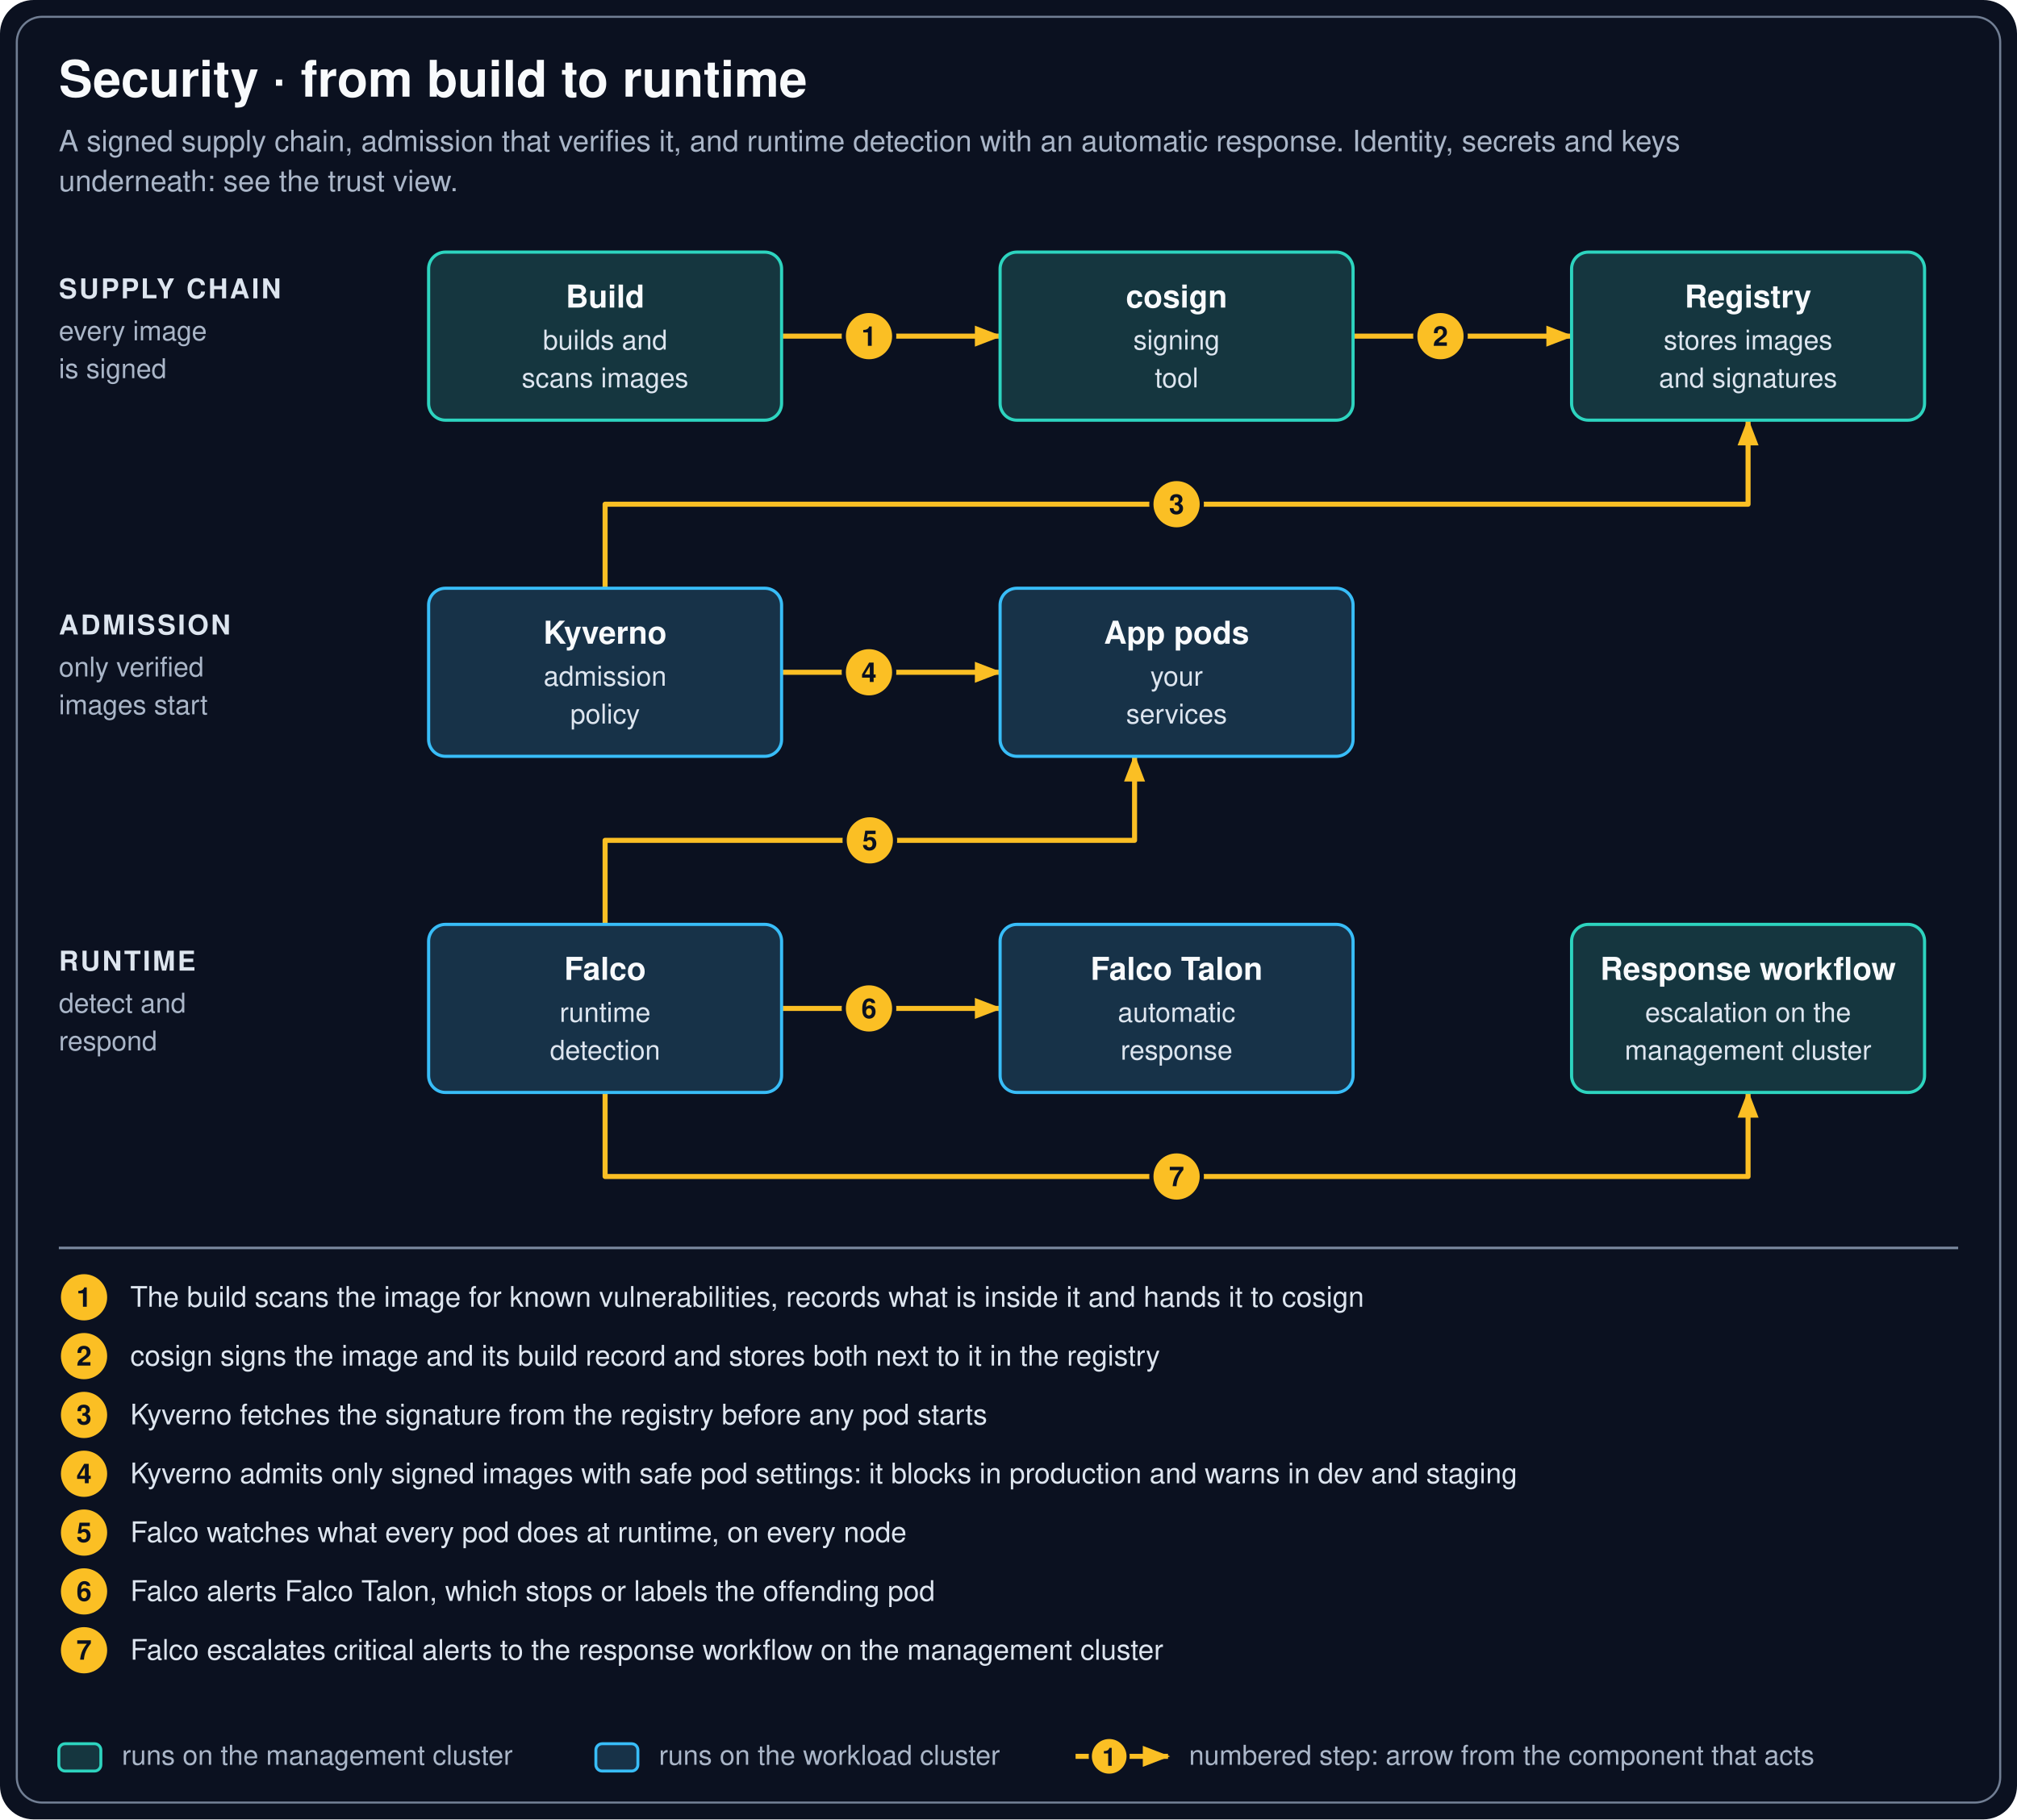
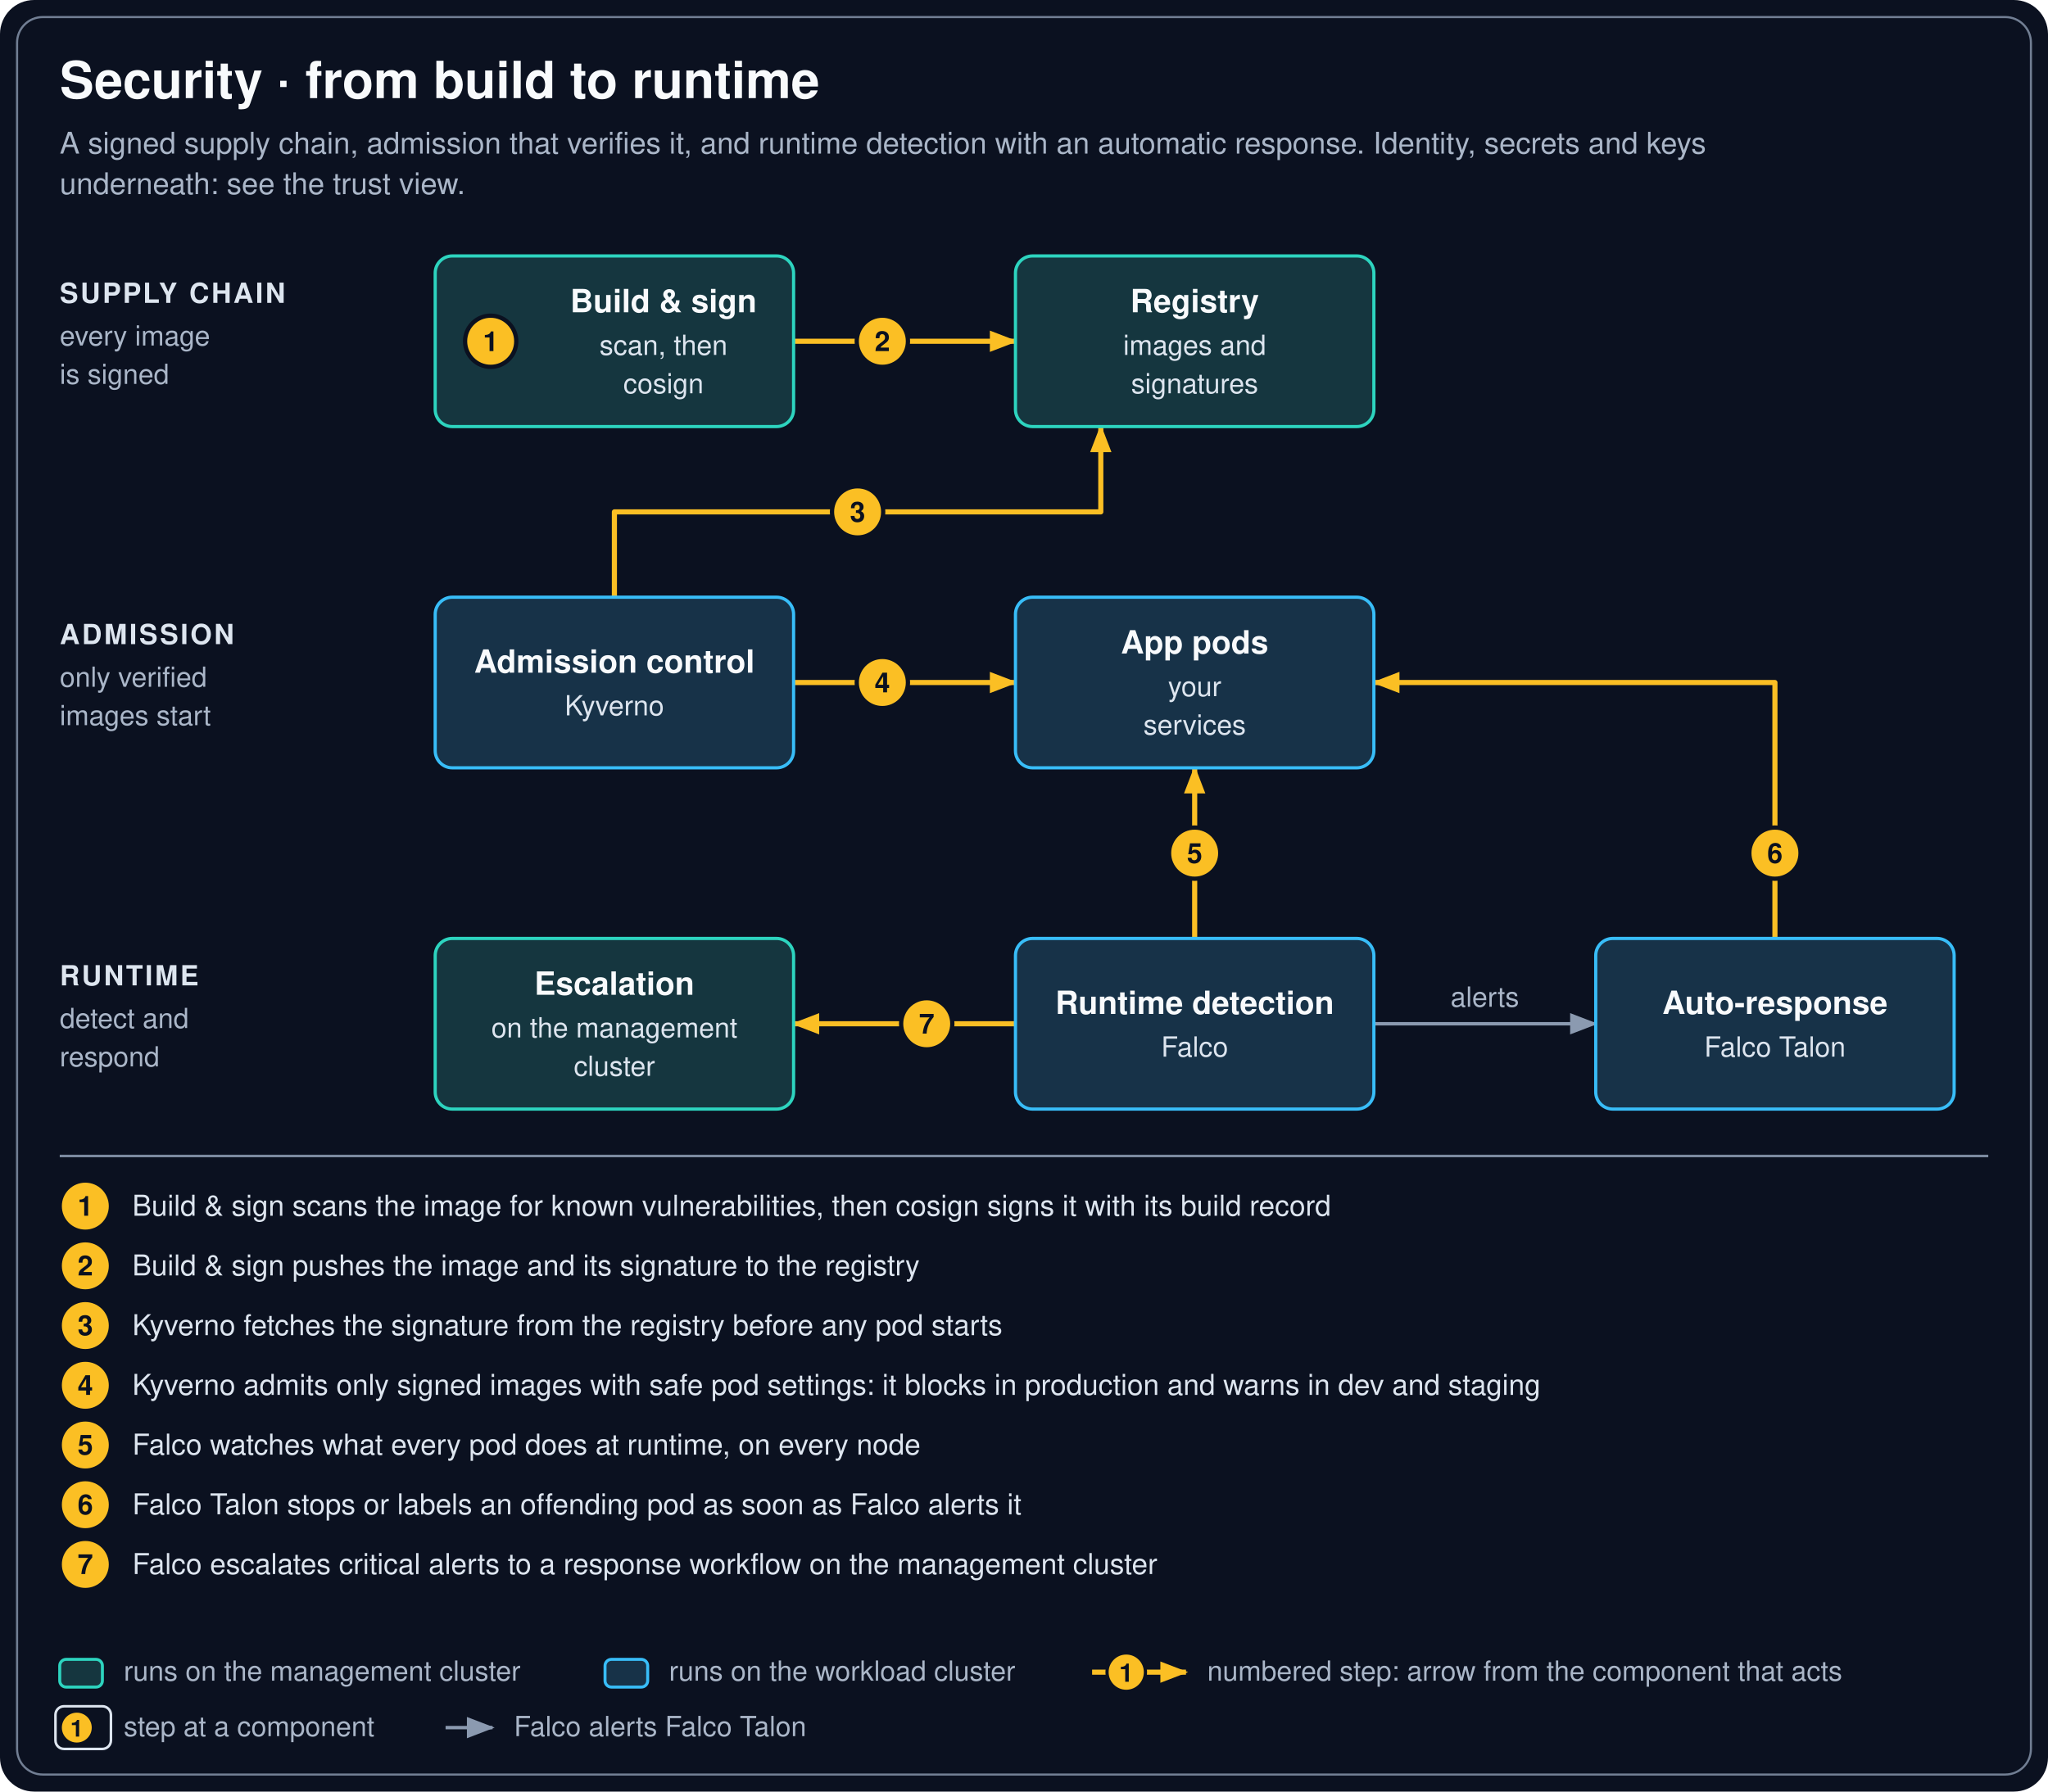
- <svg xmlns="http://www.w3.org/2000/svg" width="960" height="866" viewBox="0 0 960 866" role="img" aria-label="Security · from build to runtime">
+ <svg xmlns="http://www.w3.org/2000/svg" width="960" height="840" viewBox="0 0 960 840" role="img" aria-label="Security · from build to runtime">
  <style>.s{font-family:'Segoe UI','Helvetica Neue',Helvetica,Arial,'Liberation Sans',sans-serif}.m{font-family:'JetBrains Mono',SFMono-Regular,Menlo,Consolas,'Liberation Mono',monospace}.fx{fill:none;stroke-width:3.4;stroke-linecap:round;stroke-dasharray:4 10;opacity:0;animation:fxdash .9s linear infinite,fxseq 10.20s linear infinite both}@keyframes fxdash{to{stroke-dashoffset:-14}}@keyframes fxseq{0%{opacity:0}3%{opacity:1}25.9%{opacity:1}30.9%{opacity:0}100%{opacity:0}}@media (prefers-reduced-motion:reduce){.fx{animation:none;opacity:0}}</style>
  <defs>
+     <marker id="ah8b9ab0" markerWidth="13" markerHeight="10" refX="12" refY="5" orient="auto" markerUnits="userSpaceOnUse">
+       <path d="M0,0 L13,5 L0,10 z" fill="#8b9ab0" />
+     </marker>
+     <marker id="as8b9ab0" markerWidth="13" markerHeight="10" refX="1" refY="5" orient="auto" markerUnits="userSpaceOnUse">
+       <path d="M13,0 L0,5 L13,10 z" fill="#8b9ab0" />
+     </marker>
    <marker id="ahfbbf24" markerWidth="13" markerHeight="10" refX="12" refY="5" orient="auto" markerUnits="userSpaceOnUse">
      <path d="M0,0 L13,5 L0,10 z" fill="#fbbf24" />
    </marker>
    <marker id="asfbbf24" markerWidth="13" markerHeight="10" refX="1" refY="5" orient="auto" markerUnits="userSpaceOnUse">
      <path d="M13,0 L0,5 L13,10 z" fill="#fbbf24" />
    </marker>
  </defs>
-   <rect width="960" height="866" rx="16" fill="#0b1120" />
-   <rect x="8" y="8" width="944" height="850" rx="12" fill="none" stroke="#8b9ab0" stroke-opacity=".8" />
+   <rect width="960" height="840" rx="16" fill="#0b1120" />
+   <rect x="8" y="8" width="944" height="824" rx="12" fill="none" stroke="#8b9ab0" stroke-opacity=".8" />
  <path d="M 372.0 160.0 L 476.0 160.0" fill="none" stroke="#fbbf24" stroke-width="2.4" stroke-linejoin="round" marker-end="url(#ahfbbf24)" />
-   <path d="M 644.0 160.0 L 748.0 160.0" fill="none" stroke="#fbbf24" stroke-width="2.4" stroke-linejoin="round" marker-end="url(#ahfbbf24)" />
-   <path d="M 288.0 280.0 L 288.0 240.0 L 832.0 240.0 L 832.0 200.0" fill="none" stroke="#fbbf24" stroke-width="2.4" stroke-linejoin="round" marker-end="url(#ahfbbf24)" />
+   <path d="M 288.0 280.0 L 288.0 240.0 L 516.0 240.0 L 516.0 200.0" fill="none" stroke="#fbbf24" stroke-width="2.4" stroke-linejoin="round" marker-end="url(#ahfbbf24)" />
  <path d="M 372.0 320.0 L 476.0 320.0" fill="none" stroke="#fbbf24" stroke-width="2.4" stroke-linejoin="round" marker-end="url(#ahfbbf24)" />
-   <path d="M 288.0 440.0 L 288.0 400.0 L 540.0 400.0 L 540.0 360.0" fill="none" stroke="#fbbf24" stroke-width="2.4" stroke-linejoin="round" marker-end="url(#ahfbbf24)" />
-   <path d="M 372.0 480.0 L 476.0 480.0" fill="none" stroke="#fbbf24" stroke-width="2.4" stroke-linejoin="round" marker-end="url(#ahfbbf24)" />
-   <path d="M 288.0 520.0 L 288.0 560.0 L 832.0 560.0 L 832.0 520.0" fill="none" stroke="#fbbf24" stroke-width="2.4" stroke-linejoin="round" marker-end="url(#ahfbbf24)" />
-   <path class="fx" d="M 372.0 160.0 L 476.0 160.0" stroke="#fde5a7" style="animation-delay:0s,0.00s" />
-   <path class="fx" d="M 644.0 160.0 L 748.0 160.0" stroke="#fde5a7" style="animation-delay:0s,1.10s" />
-   <path class="fx" d="M 288.0 280.0 L 288.0 240.0 L 832.0 240.0 L 832.0 200.0" stroke="#fde5a7" style="animation-delay:0s,2.20s" />
+   <path d="M 560.0 440.0 L 560.0 360.0" fill="none" stroke="#fbbf24" stroke-width="2.4" stroke-linejoin="round" marker-end="url(#ahfbbf24)" />
+   <path d="M 832.0 440.0 L 832.0 320.0 L 644.0 320.0" fill="none" stroke="#fbbf24" stroke-width="2.4" stroke-linejoin="round" marker-end="url(#ahfbbf24)" />
+   <path d="M 644.0 480.0 L 748.0 480.0" fill="none" stroke="#8b9ab0" stroke-width="1.6" stroke-linejoin="round" marker-end="url(#ah8b9ab0)" />
+   <path d="M 476.0 480.0 L 372.0 480.0" fill="none" stroke="#fbbf24" stroke-width="2.4" stroke-linejoin="round" marker-end="url(#ahfbbf24)" />
+   <path class="fx" d="M 372.0 160.0 L 476.0 160.0" stroke="#fde5a7" style="animation-delay:0s,1.10s" />
+   <path class="fx" d="M 288.0 280.0 L 288.0 240.0 L 516.0 240.0 L 516.0 200.0" stroke="#fde5a7" style="animation-delay:0s,2.20s" />
  <path class="fx" d="M 372.0 320.0 L 476.0 320.0" stroke="#fde5a7" style="animation-delay:0s,3.30s" />
-   <path class="fx" d="M 288.0 440.0 L 288.0 400.0 L 540.0 400.0 L 540.0 360.0" stroke="#fde5a7" style="animation-delay:0s,4.40s" />
-   <path class="fx" d="M 372.0 480.0 L 476.0 480.0" stroke="#fde5a7" style="animation-delay:0s,5.50s" />
-   <path class="fx" d="M 288.0 520.0 L 288.0 560.0 L 832.0 560.0 L 832.0 520.0" stroke="#fde5a7" style="animation-delay:0s,6.60s" />
+   <path class="fx" d="M 560.0 440.0 L 560.0 360.0" stroke="#fde5a7" style="animation-delay:0s,4.40s" />
+   <path class="fx" d="M 832.0 440.0 L 832.0 320.0 L 644.0 320.0" stroke="#fde5a7" style="animation-delay:0s,5.50s" />
+   <path class="fx" d="M 476.0 480.0 L 372.0 480.0" stroke="#fde5a7" style="animation-delay:0s,6.60s" />
  <rect x="204" y="120" width="168" height="80" rx="8" fill="#15363f" stroke="#2dd4bf" stroke-width="1.5" />
-   <text class="s" x="288.0" y="146.4" font-size="15" fill="#f8fafc" font-weight="600" text-anchor="middle">Build</text>
-   <text class="s" x="288.0" y="166.4" font-size="13" fill="#dde5ef" text-anchor="middle">builds and</text>
-   <text class="s" x="288.0" y="184.4" font-size="13" fill="#dde5ef" text-anchor="middle">scans images</text>
+   <text class="s" x="311.0" y="146.4" font-size="15" fill="#f8fafc" font-weight="600" text-anchor="middle">Build &amp; sign</text>
+   <text class="s" x="311.0" y="166.4" font-size="13" fill="#dde5ef" text-anchor="middle">scan, then</text>
+   <text class="s" x="311.0" y="184.4" font-size="13" fill="#dde5ef" text-anchor="middle">cosign</text>
  <rect x="476" y="120" width="168" height="80" rx="8" fill="#15363f" stroke="#2dd4bf" stroke-width="1.5" />
-   <text class="s" x="560.0" y="146.4" font-size="15" fill="#f8fafc" font-weight="600" text-anchor="middle">cosign</text>
-   <text class="s" x="560.0" y="166.4" font-size="13" fill="#dde5ef" text-anchor="middle">signing</text>
-   <text class="s" x="560.0" y="184.4" font-size="13" fill="#dde5ef" text-anchor="middle">tool</text>
-   <rect x="748" y="120" width="168" height="80" rx="8" fill="#15363f" stroke="#2dd4bf" stroke-width="1.5" />
-   <text class="s" x="832.0" y="146.4" font-size="15" fill="#f8fafc" font-weight="600" text-anchor="middle">Registry</text>
-   <text class="s" x="832.0" y="166.4" font-size="13" fill="#dde5ef" text-anchor="middle">stores images</text>
-   <text class="s" x="832.0" y="184.4" font-size="13" fill="#dde5ef" text-anchor="middle">and signatures</text>
+   <text class="s" x="560.0" y="146.4" font-size="15" fill="#f8fafc" font-weight="600" text-anchor="middle">Registry</text>
+   <text class="s" x="560.0" y="166.4" font-size="13" fill="#dde5ef" text-anchor="middle">images and</text>
+   <text class="s" x="560.0" y="184.4" font-size="13" fill="#dde5ef" text-anchor="middle">signatures</text>
  <rect x="204" y="280" width="168" height="80" rx="8" fill="#173248" stroke="#38bdf8" stroke-width="1.5" />
-   <text class="s" x="288.0" y="306.4" font-size="15" fill="#f8fafc" font-weight="600" text-anchor="middle">Kyverno</text>
-   <text class="s" x="288.0" y="326.4" font-size="13" fill="#dde5ef" text-anchor="middle">admission</text>
-   <text class="s" x="288.0" y="344.4" font-size="13" fill="#dde5ef" text-anchor="middle">policy</text>
+   <text class="s" x="288.0" y="315.4" font-size="15" fill="#f8fafc" font-weight="600" text-anchor="middle">Admission control</text>
+   <text class="s" x="288.0" y="335.4" font-size="13" fill="#dde5ef" text-anchor="middle">Kyverno</text>
  <rect x="476" y="280" width="168" height="80" rx="8" fill="#173248" stroke="#38bdf8" stroke-width="1.5" />
  <text class="s" x="560.0" y="306.4" font-size="15" fill="#f8fafc" font-weight="600" text-anchor="middle">App pods</text>
  <text class="s" x="560.0" y="326.4" font-size="13" fill="#dde5ef" text-anchor="middle">your</text>
  <text class="s" x="560.0" y="344.4" font-size="13" fill="#dde5ef" text-anchor="middle">services</text>
-   <rect x="204" y="440" width="168" height="80" rx="8" fill="#173248" stroke="#38bdf8" stroke-width="1.5" />
-   <text class="s" x="288.0" y="466.4" font-size="15" fill="#f8fafc" font-weight="600" text-anchor="middle">Falco</text>
-   <text class="s" x="288.0" y="486.4" font-size="13" fill="#dde5ef" text-anchor="middle">runtime</text>
-   <text class="s" x="288.0" y="504.4" font-size="13" fill="#dde5ef" text-anchor="middle">detection</text>
+   <rect x="204" y="440" width="168" height="80" rx="8" fill="#15363f" stroke="#2dd4bf" stroke-width="1.5" />
+   <text class="s" x="288.0" y="466.4" font-size="15" fill="#f8fafc" font-weight="600" text-anchor="middle">Escalation</text>
+   <text class="s" x="288.0" y="486.4" font-size="13" fill="#dde5ef" text-anchor="middle">on the management</text>
+   <text class="s" x="288.0" y="504.4" font-size="13" fill="#dde5ef" text-anchor="middle">cluster</text>
  <rect x="476" y="440" width="168" height="80" rx="8" fill="#173248" stroke="#38bdf8" stroke-width="1.5" />
-   <text class="s" x="560.0" y="466.4" font-size="15" fill="#f8fafc" font-weight="600" text-anchor="middle">Falco Talon</text>
-   <text class="s" x="560.0" y="486.4" font-size="13" fill="#dde5ef" text-anchor="middle">automatic</text>
-   <text class="s" x="560.0" y="504.4" font-size="13" fill="#dde5ef" text-anchor="middle">response</text>
-   <rect x="748" y="440" width="168" height="80" rx="8" fill="#15363f" stroke="#2dd4bf" stroke-width="1.5" />
-   <text class="s" x="832.0" y="466.4" font-size="15" fill="#f8fafc" font-weight="600" text-anchor="middle">Response workflow</text>
-   <text class="s" x="832.0" y="486.4" font-size="13" fill="#dde5ef" text-anchor="middle">escalation on the</text>
-   <text class="s" x="832.0" y="504.4" font-size="13" fill="#dde5ef" text-anchor="middle">management cluster</text>
+   <text class="s" x="560.0" y="475.4" font-size="15" fill="#f8fafc" font-weight="600" text-anchor="middle">Runtime detection</text>
+   <text class="s" x="560.0" y="495.4" font-size="13" fill="#dde5ef" text-anchor="middle">Falco</text>
+   <rect x="748" y="440" width="168" height="80" rx="8" fill="#173248" stroke="#38bdf8" stroke-width="1.5" />
+   <text class="s" x="832.0" y="475.4" font-size="15" fill="#f8fafc" font-weight="600" text-anchor="middle">Auto-response</text>
+   <text class="s" x="832.0" y="495.4" font-size="13" fill="#dde5ef" text-anchor="middle">Falco Talon</text>
  <text class="s" x="28.0" y="46.0" font-size="24" fill="#f8fafc" font-weight="700">Security · from build to runtime</text>
  <text class="s" x="28.0" y="72.0" font-size="14" fill="#aab6c8">A signed supply chain, admission that verifies it, and runtime detection with an automatic response. Identity, secrets and keys</text>
  <text class="s" x="28.0" y="91.0" font-size="14" fill="#aab6c8">underneath: see the trust view.</text>
  <text class="s" x="28.0" y="142.0" font-size="13" fill="#dde5ef" font-weight="700" letter-spacing="1.0">SUPPLY CHAIN</text>
  <text class="s" x="28.0" y="162.0" font-size="13" fill="#aab6c8">every image</text>
  <text class="s" x="28.0" y="180.0" font-size="13" fill="#aab6c8">is signed</text>
  <text class="s" x="28.0" y="302.0" font-size="13" fill="#dde5ef" font-weight="700" letter-spacing="1.0">ADMISSION</text>
  <text class="s" x="28.0" y="322.0" font-size="13" fill="#aab6c8">only verified</text>
  <text class="s" x="28.0" y="340.0" font-size="13" fill="#aab6c8">images start</text>
  <text class="s" x="28.0" y="462.0" font-size="13" fill="#dde5ef" font-weight="700" letter-spacing="1.0">RUNTIME</text>
  <text class="s" x="28.0" y="482.0" font-size="13" fill="#aab6c8">detect and</text>
  <text class="s" x="28.0" y="500.0" font-size="13" fill="#aab6c8">respond</text>
+   <circle cx="230.0" cy="160.0" r="12" fill="#fbbf24" stroke="#0b1120" stroke-width="2" />
+   <text class="s" x="230.0" y="164.6" font-size="13" font-weight="700" fill="#0b1120" text-anchor="middle">1</text>
  <circle cx="413.6" cy="160.0" r="12" fill="#fbbf24" stroke="#0b1120" stroke-width="2" />
-   <text class="s" x="413.6" y="164.6" font-size="13" font-weight="700" fill="#0b1120" text-anchor="middle">1</text>
-   <circle cx="685.6" cy="160.0" r="12" fill="#fbbf24" stroke="#0b1120" stroke-width="2" />
-   <text class="s" x="685.6" y="164.6" font-size="13" font-weight="700" fill="#0b1120" text-anchor="middle">2</text>
-   <circle cx="560.0" cy="240.0" r="12" fill="#fbbf24" stroke="#0b1120" stroke-width="2" />
-   <text class="s" x="560.0" y="244.6" font-size="13" font-weight="700" fill="#0b1120" text-anchor="middle">3</text>
+   <text class="s" x="413.6" y="164.6" font-size="13" font-weight="700" fill="#0b1120" text-anchor="middle">2</text>
+   <circle cx="402.0" cy="240.0" r="12" fill="#fbbf24" stroke="#0b1120" stroke-width="2" />
+   <text class="s" x="402.0" y="244.6" font-size="13" font-weight="700" fill="#0b1120" text-anchor="middle">3</text>
  <circle cx="413.6" cy="320.0" r="12" fill="#fbbf24" stroke="#0b1120" stroke-width="2" />
  <text class="s" x="413.6" y="324.6" font-size="13" font-weight="700" fill="#0b1120" text-anchor="middle">4</text>
-   <circle cx="414.0" cy="400.0" r="12" fill="#fbbf24" stroke="#0b1120" stroke-width="2" />
-   <text class="s" x="414.0" y="404.6" font-size="13" font-weight="700" fill="#0b1120" text-anchor="middle">5</text>
-   <circle cx="413.6" cy="480.0" r="12" fill="#fbbf24" stroke="#0b1120" stroke-width="2" />
-   <text class="s" x="413.6" y="484.6" font-size="13" font-weight="700" fill="#0b1120" text-anchor="middle">6</text>
-   <circle cx="560.0" cy="560.0" r="12" fill="#fbbf24" stroke="#0b1120" stroke-width="2" />
-   <text class="s" x="560.0" y="564.6" font-size="13" font-weight="700" fill="#0b1120" text-anchor="middle">7</text>
-   <line x1="28" y1="594.0" x2="932" y2="594.0" stroke="#7c8aa0" stroke-width="1.2" />
-   <circle cx="40" cy="617.5" r="11" fill="#fbbf24" />
-   <text class="s" x="40" y="622.0" font-size="13" font-weight="700" fill="#0b1120" text-anchor="middle">1</text>
-   <text class="s" x="62.0" y="622.0" font-size="13.5" fill="#dde5ef">The build scans the image for known vulnerabilities, records what is inside it and hands it to cosign</text>
-   <circle cx="40" cy="645.5" r="11" fill="#fbbf24" />
-   <text class="s" x="40" y="650.0" font-size="13" font-weight="700" fill="#0b1120" text-anchor="middle">2</text>
-   <text class="s" x="62.0" y="650.0" font-size="13.5" fill="#dde5ef">cosign signs the image and its build record and stores both next to it in the registry</text>
-   <circle cx="40" cy="673.5" r="11" fill="#fbbf24" />
-   <text class="s" x="40" y="678.0" font-size="13" font-weight="700" fill="#0b1120" text-anchor="middle">3</text>
-   <text class="s" x="62.0" y="678.0" font-size="13.5" fill="#dde5ef">Kyverno fetches the signature from the registry before any pod starts</text>
-   <circle cx="40" cy="701.5" r="11" fill="#fbbf24" />
-   <text class="s" x="40" y="706.0" font-size="13" font-weight="700" fill="#0b1120" text-anchor="middle">4</text>
-   <text class="s" x="62.0" y="706.0" font-size="13.5" fill="#dde5ef">Kyverno admits only signed images with safe pod settings: it blocks in production and warns in dev and staging</text>
-   <circle cx="40" cy="729.5" r="11" fill="#fbbf24" />
-   <text class="s" x="40" y="734.0" font-size="13" font-weight="700" fill="#0b1120" text-anchor="middle">5</text>
-   <text class="s" x="62.0" y="734.0" font-size="13.5" fill="#dde5ef">Falco watches what every pod does at runtime, on every node</text>
-   <circle cx="40" cy="757.5" r="11" fill="#fbbf24" />
-   <text class="s" x="40" y="762.0" font-size="13" font-weight="700" fill="#0b1120" text-anchor="middle">6</text>
-   <text class="s" x="62.0" y="762.0" font-size="13.5" fill="#dde5ef">Falco alerts Falco Talon, which stops or labels the offending pod</text>
-   <circle cx="40" cy="785.5" r="11" fill="#fbbf24" />
-   <text class="s" x="40" y="790.0" font-size="13" font-weight="700" fill="#0b1120" text-anchor="middle">7</text>
-   <text class="s" x="62.0" y="790.0" font-size="13.5" fill="#dde5ef">Falco escalates critical alerts to the response workflow on the management cluster</text>
-   <rect x="28" y="830.0" width="20" height="13" rx="3" fill="#15363f" stroke="#2dd4bf" stroke-width="1.4" />
-   <text class="s" x="58.0" y="840.0" font-size="13" fill="#aab6c8">runs on the management cluster</text>
-   <rect x="283.605" y="830.0" width="20" height="13" rx="3" fill="#173248" stroke="#38bdf8" stroke-width="1.4" />
-   <text class="s" x="313.6" y="840.0" font-size="13" fill="#aab6c8">runs on the workload cluster</text>
-   <path d="M 511.924 836.0 L 555.924 836.0" stroke="#fbbf24" stroke-width="2.4" marker-end="url(#ahfbbf24)" />
-   <circle cx="527.924" cy="836.0" r="9" fill="#fbbf24" stroke="#0b1120" stroke-width="1.5" />
-   <text class="s" x="527.924" y="840.5" font-size="12" font-weight="700" fill="#0b1120" text-anchor="middle">1</text>
-   <text class="s" x="565.9" y="840.0" font-size="13" fill="#aab6c8">numbered step: arrow from the component that acts</text>
+   <circle cx="560.0" cy="400.0" r="12" fill="#fbbf24" stroke="#0b1120" stroke-width="2" />
+   <text class="s" x="560.0" y="404.6" font-size="13" font-weight="700" fill="#0b1120" text-anchor="middle">5</text>
+   <circle cx="832.0" cy="400.0" r="12" fill="#fbbf24" stroke="#0b1120" stroke-width="2" />
+   <text class="s" x="832.0" y="404.6" font-size="13" font-weight="700" fill="#0b1120" text-anchor="middle">6</text>
+   <rect x="675.2" y="458.0" width="41.7" height="20.0" rx="3" fill="#0b1120" />
+   <text class="s" x="696.0" y="472.0" font-size="13" fill="#aab6c8" text-anchor="middle">alerts</text>
+   <circle cx="434.4" cy="480.0" r="12" fill="#fbbf24" stroke="#0b1120" stroke-width="2" />
+   <text class="s" x="434.4" y="484.6" font-size="13" font-weight="700" fill="#0b1120" text-anchor="middle">7</text>
+   <line x1="28" y1="542" x2="932" y2="542" stroke="#7c8aa0" stroke-width="1.2" />
+   <circle cx="40" cy="565.5" r="11" fill="#fbbf24" />
+   <text class="s" x="40" y="570" font-size="13" font-weight="700" fill="#0b1120" text-anchor="middle">1</text>
+   <text class="s" x="62.0" y="570.0" font-size="13.5" fill="#dde5ef">Build &amp; sign scans the image for known vulnerabilities, then cosign signs it with its build record</text>
+   <circle cx="40" cy="593.5" r="11" fill="#fbbf24" />
+   <text class="s" x="40" y="598" font-size="13" font-weight="700" fill="#0b1120" text-anchor="middle">2</text>
+   <text class="s" x="62.0" y="598.0" font-size="13.5" fill="#dde5ef">Build &amp; sign pushes the image and its signature to the registry</text>
+   <circle cx="40" cy="621.5" r="11" fill="#fbbf24" />
+   <text class="s" x="40" y="626" font-size="13" font-weight="700" fill="#0b1120" text-anchor="middle">3</text>
+   <text class="s" x="62.0" y="626.0" font-size="13.5" fill="#dde5ef">Kyverno fetches the signature from the registry before any pod starts</text>
+   <circle cx="40" cy="649.5" r="11" fill="#fbbf24" />
+   <text class="s" x="40" y="654" font-size="13" font-weight="700" fill="#0b1120" text-anchor="middle">4</text>
+   <text class="s" x="62.0" y="654.0" font-size="13.5" fill="#dde5ef">Kyverno admits only signed images with safe pod settings: it blocks in production and warns in dev and staging</text>
+   <circle cx="40" cy="677.5" r="11" fill="#fbbf24" />
+   <text class="s" x="40" y="682" font-size="13" font-weight="700" fill="#0b1120" text-anchor="middle">5</text>
+   <text class="s" x="62.0" y="682.0" font-size="13.5" fill="#dde5ef">Falco watches what every pod does at runtime, on every node</text>
+   <circle cx="40" cy="705.5" r="11" fill="#fbbf24" />
+   <text class="s" x="40" y="710" font-size="13" font-weight="700" fill="#0b1120" text-anchor="middle">6</text>
+   <text class="s" x="62.0" y="710.0" font-size="13.5" fill="#dde5ef">Falco Talon stops or labels an offending pod as soon as Falco alerts it</text>
+   <circle cx="40" cy="733.5" r="11" fill="#fbbf24" />
+   <text class="s" x="40" y="738" font-size="13" font-weight="700" fill="#0b1120" text-anchor="middle">7</text>
+   <text class="s" x="62.0" y="738.0" font-size="13.5" fill="#dde5ef">Falco escalates critical alerts to a response workflow on the management cluster</text>
+   <rect x="28" y="778" width="20" height="13" rx="3" fill="#15363f" stroke="#2dd4bf" stroke-width="1.4" />
+   <text class="s" x="58.0" y="788.0" font-size="13" fill="#aab6c8">runs on the management cluster</text>
+   <rect x="283.605" y="778" width="20" height="13" rx="3" fill="#173248" stroke="#38bdf8" stroke-width="1.4" />
+   <text class="s" x="313.6" y="788.0" font-size="13" fill="#aab6c8">runs on the workload cluster</text>
+   <path d="M 511.924 784 L 555.924 784" stroke="#fbbf24" stroke-width="2.4" marker-end="url(#ahfbbf24)" />
+   <circle cx="527.924" cy="784" r="9" fill="#fbbf24" stroke="#0b1120" stroke-width="1.5" />
+   <text class="s" x="527.924" y="788.5" font-size="12" font-weight="700" fill="#0b1120" text-anchor="middle">1</text>
+   <text class="s" x="565.9" y="788.0" font-size="13" fill="#aab6c8">numbered step: arrow from the component that acts</text>
+   <rect x="26" y="800" width="26" height="20" rx="4" fill="none" stroke="#dde5ef" stroke-width="1.2" />
+   <circle cx="36" cy="810" r="7" fill="#fbbf24" />
+   <text class="s" x="36" y="814.2" font-size="11" font-weight="700" fill="#0b1120" text-anchor="middle">1</text>
+   <text class="s" x="58.0" y="814.0" font-size="13" fill="#aab6c8">step at a component</text>
+   <path d="M 208.861 810 L 230.861 810" stroke="#8b9ab0" stroke-width="1.6" marker-end="url(#ah8b9ab0)" />
+   <text class="s" x="240.9" y="814.0" font-size="13" fill="#aab6c8">Falco alerts Falco Talon</text>
</svg>
